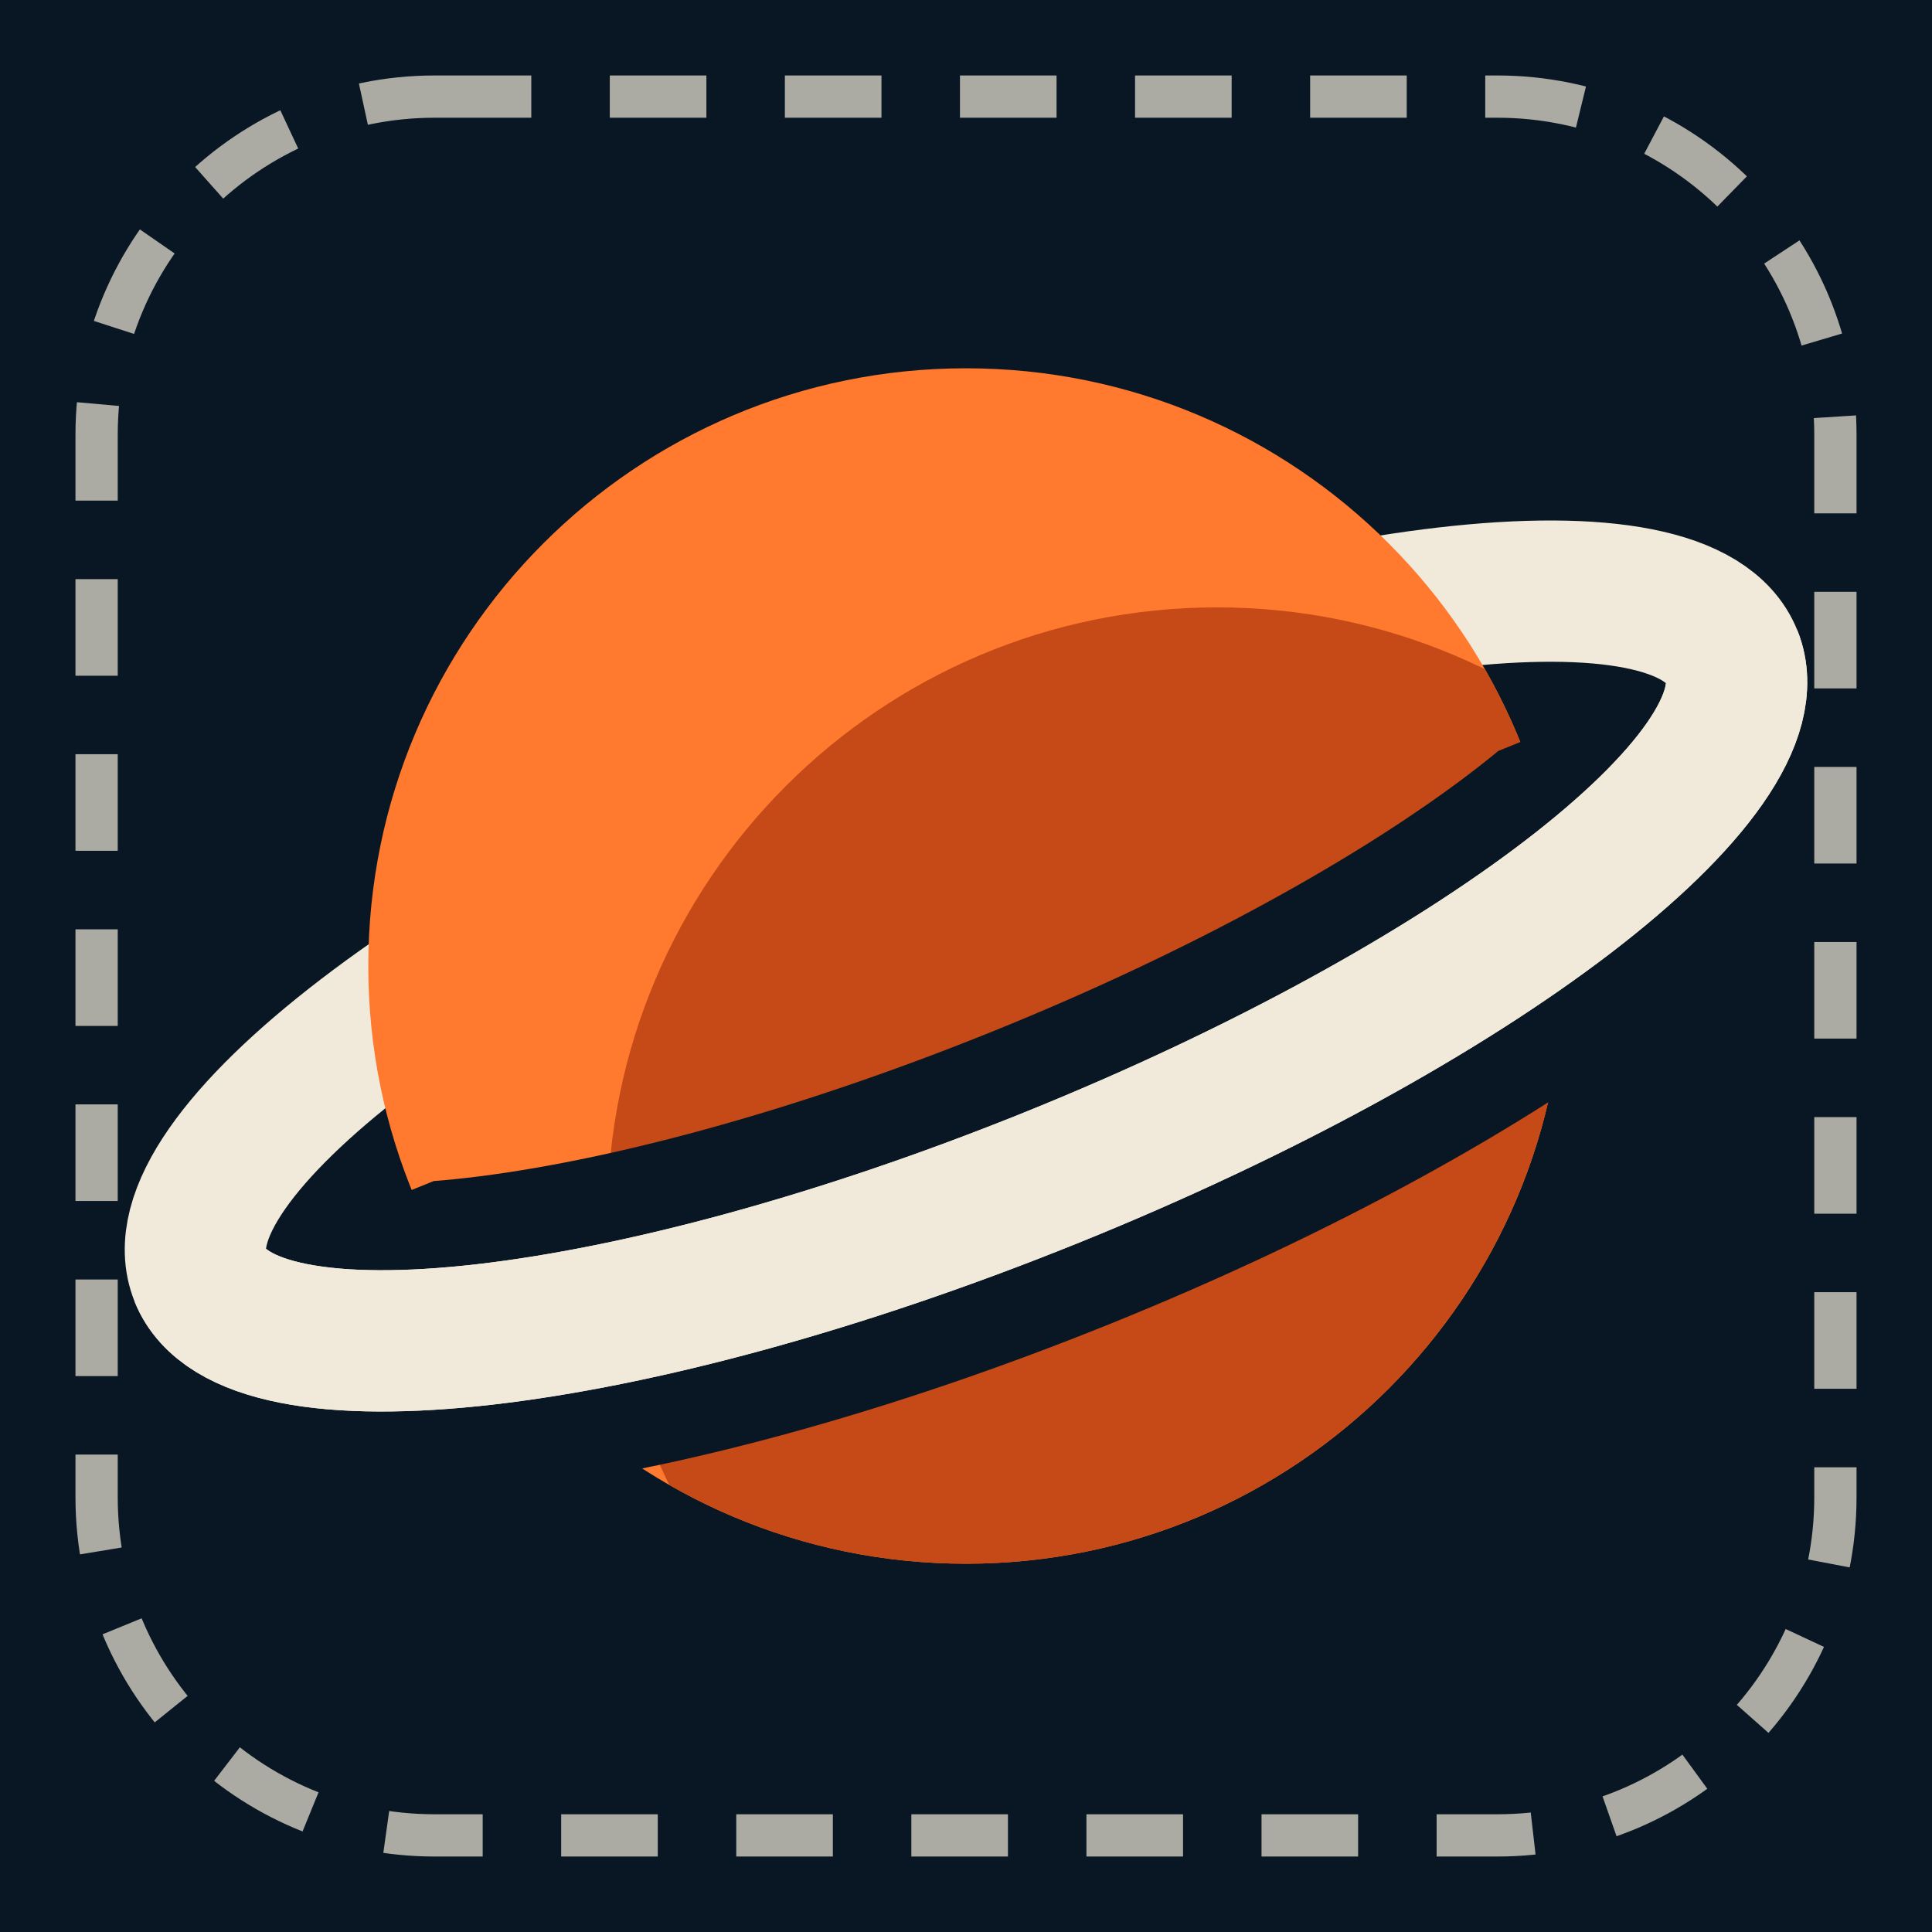
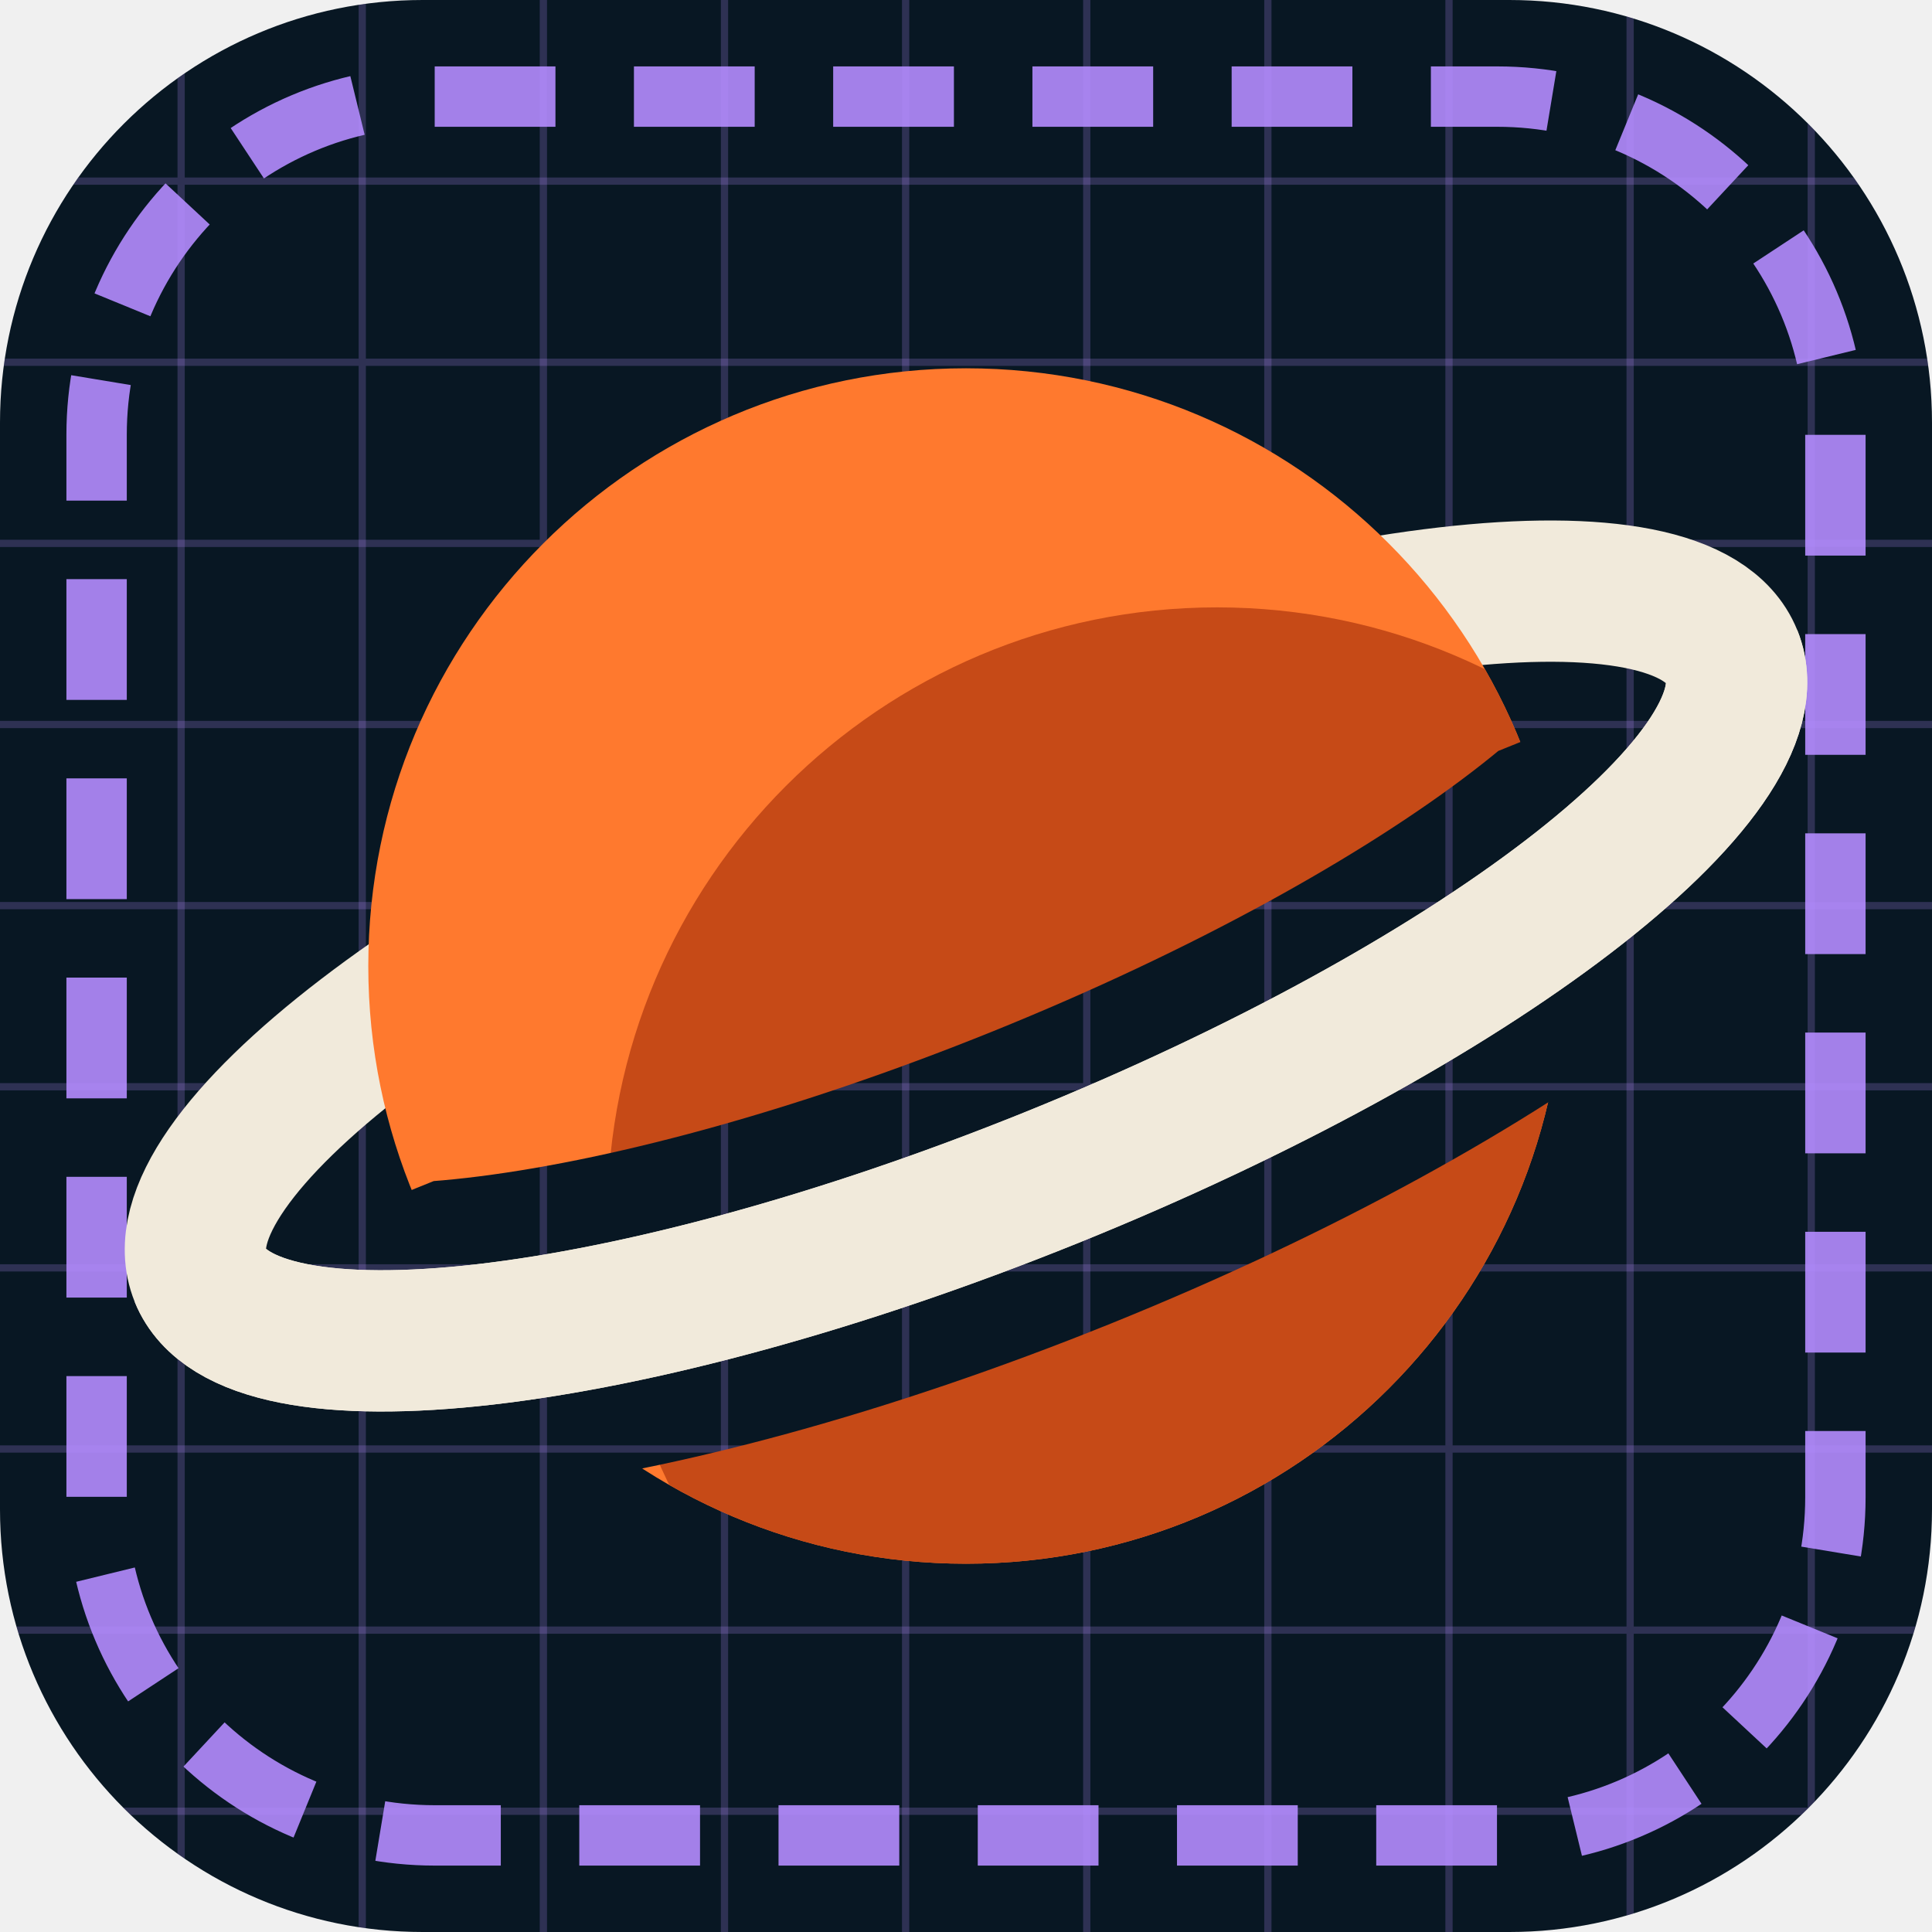
<svg xmlns="http://www.w3.org/2000/svg" viewBox="0 0 32 32">
  <defs>
    <clipPath id="tile">
-       <rect width="32" height="32" />
+       <rect width="32" height="32" rx="7" />
    </clipPath>
    <clipPath id="front">
      <path d="M-8 16H40V40H-8Z" transform="rotate(-22 16 16)" />
    </clipPath>
    <clipPath id="globe">
      <circle cx="16" cy="16" r="11" />
    </clipPath>
    <mask id="gap" maskUnits="userSpaceOnUse" x="-8" y="-8" width="48" height="48">
      <rect x="-8" y="-8" width="48" height="48" fill="#fff" />
      <g clip-path="url(#front)">
        <ellipse cx="16" cy="16" rx="15.2" ry="4.2" transform="rotate(-22 16 16)" fill="none" stroke="#000" stroke-width="5.8" />
      </g>
    </mask>
  </defs>
  <g clip-path="url(#tile)">
    <rect width="32" height="32" fill="#081723" />
-     <rect x="1.6" y="1.6" width="28.8" height="28.8" rx="5.6" fill="none" stroke="#f1eadb" stroke-width="0.7" stroke-dasharray="1.6 1.3" opacity="0.7" />
+     <path d="M3 0V32M0 3H32" stroke="#b48cff" stroke-width="0.12" opacity="0.22" />
+     <path d="M6 0V32M0 6H32" stroke="#b48cff" stroke-width="0.12" opacity="0.22" />
+     <path d="M9 0V32M0 9H32" stroke="#b48cff" stroke-width="0.12" opacity="0.22" />
+     <path d="M12 0V32M0 12H32" stroke="#b48cff" stroke-width="0.12" opacity="0.22" />
+     <path d="M15 0V32M0 15H32" stroke="#b48cff" stroke-width="0.12" opacity="0.22" />
+     <path d="M18 0V32M0 18H32" stroke="#b48cff" stroke-width="0.12" opacity="0.22" />
+     <path d="M21 0V32M0 21H32" stroke="#b48cff" stroke-width="0.12" opacity="0.22" />
+     <path d="M24 0V32M0 24H32" stroke="#b48cff" stroke-width="0.12" opacity="0.22" />
+     <path d="M27 0V32M0 27H32" stroke="#b48cff" stroke-width="0.12" opacity="0.22" />
+     <path d="M30 0V32M0 30H32" stroke="#b48cff" stroke-width="0.12" opacity="0.22" />
+     <rect x="1.6" y="1.6" width="28.8" height="28.8" rx="5.6" fill="none" stroke="#b48cff" stroke-width="1.0" stroke-dasharray="2 1.3" opacity="0.9" />
  </g>
  <g transform="translate(1.6 1.6) scale(0.9)">
    <ellipse cx="16" cy="16" rx="15.2" ry="4.2" transform="rotate(-22 16 16)" fill="none" stroke="#f1eadb" stroke-width="2.6" />
    <g mask="url(#gap)">
      <circle cx="16" cy="16" r="11" fill="#ff792e" />
      <circle cx="20.62" cy="20.62" r="11.22" fill="#c64a17" clip-path="url(#globe)" />
    </g>
    <g clip-path="url(#front)">
      <ellipse cx="16" cy="16" rx="15.2" ry="4.2" transform="rotate(-22 16 16)" fill="none" stroke="#f1eadb" stroke-width="2.6" />
    </g>
  </g>
</svg>
